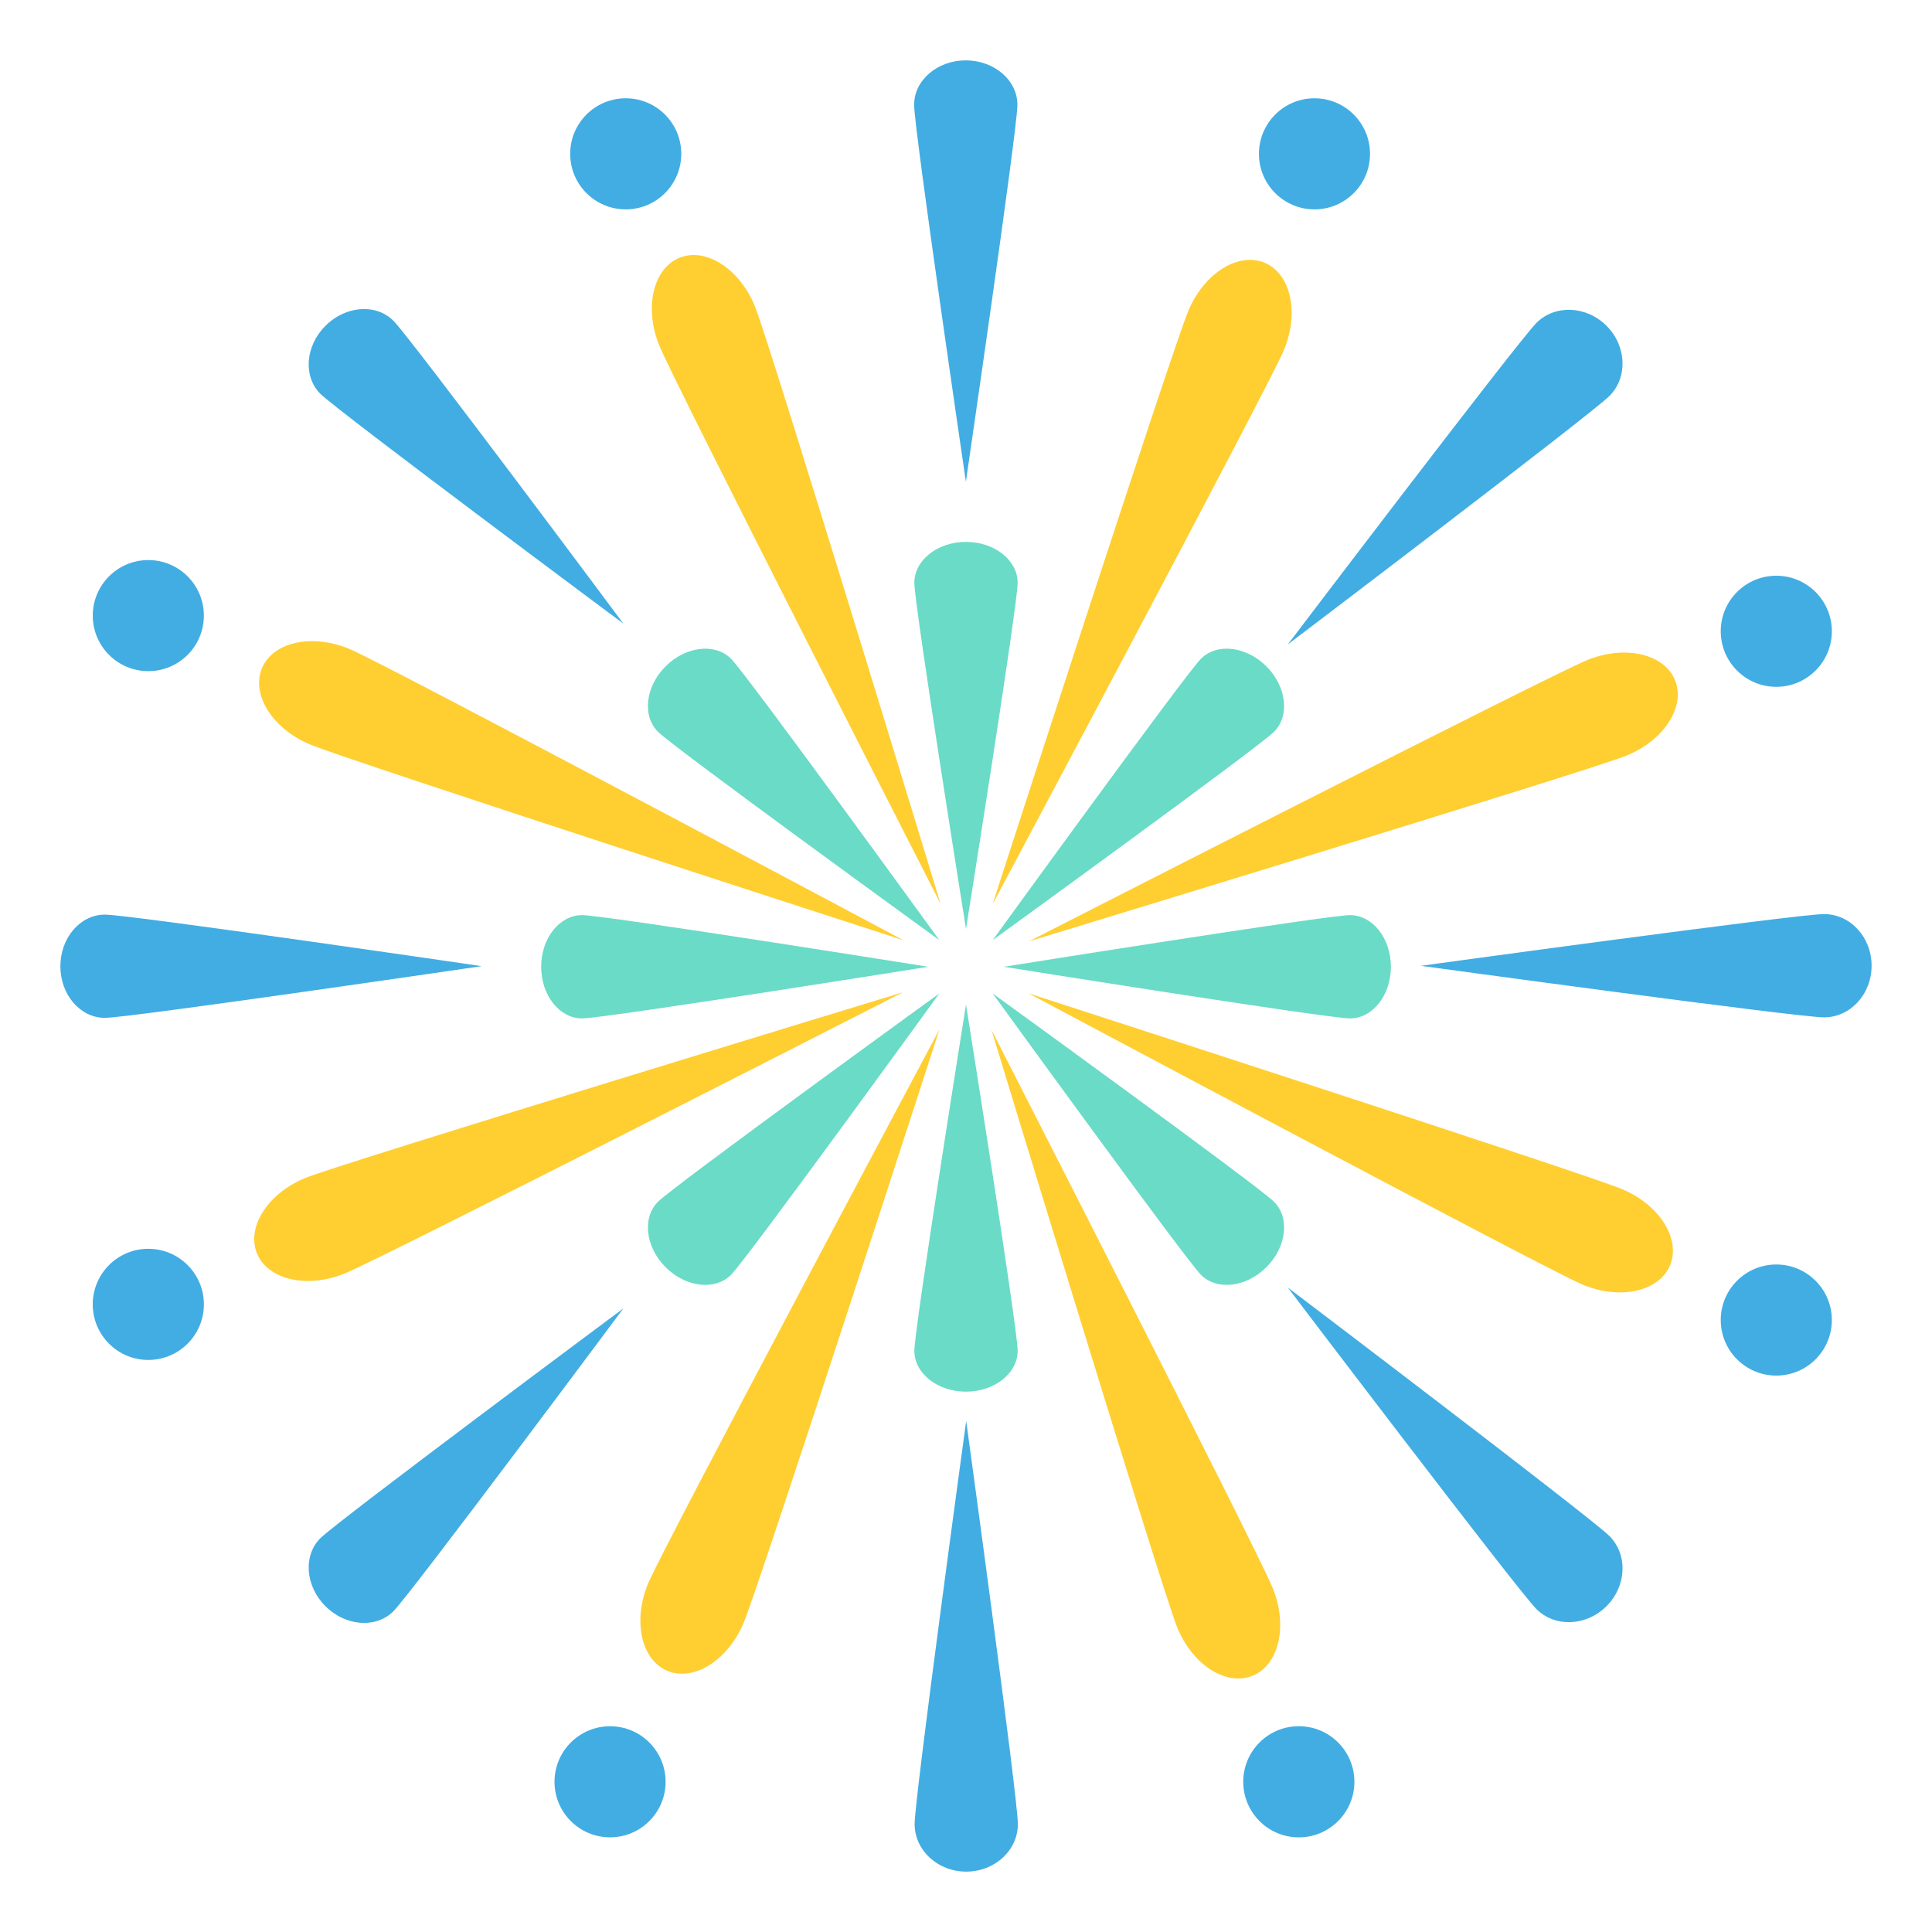
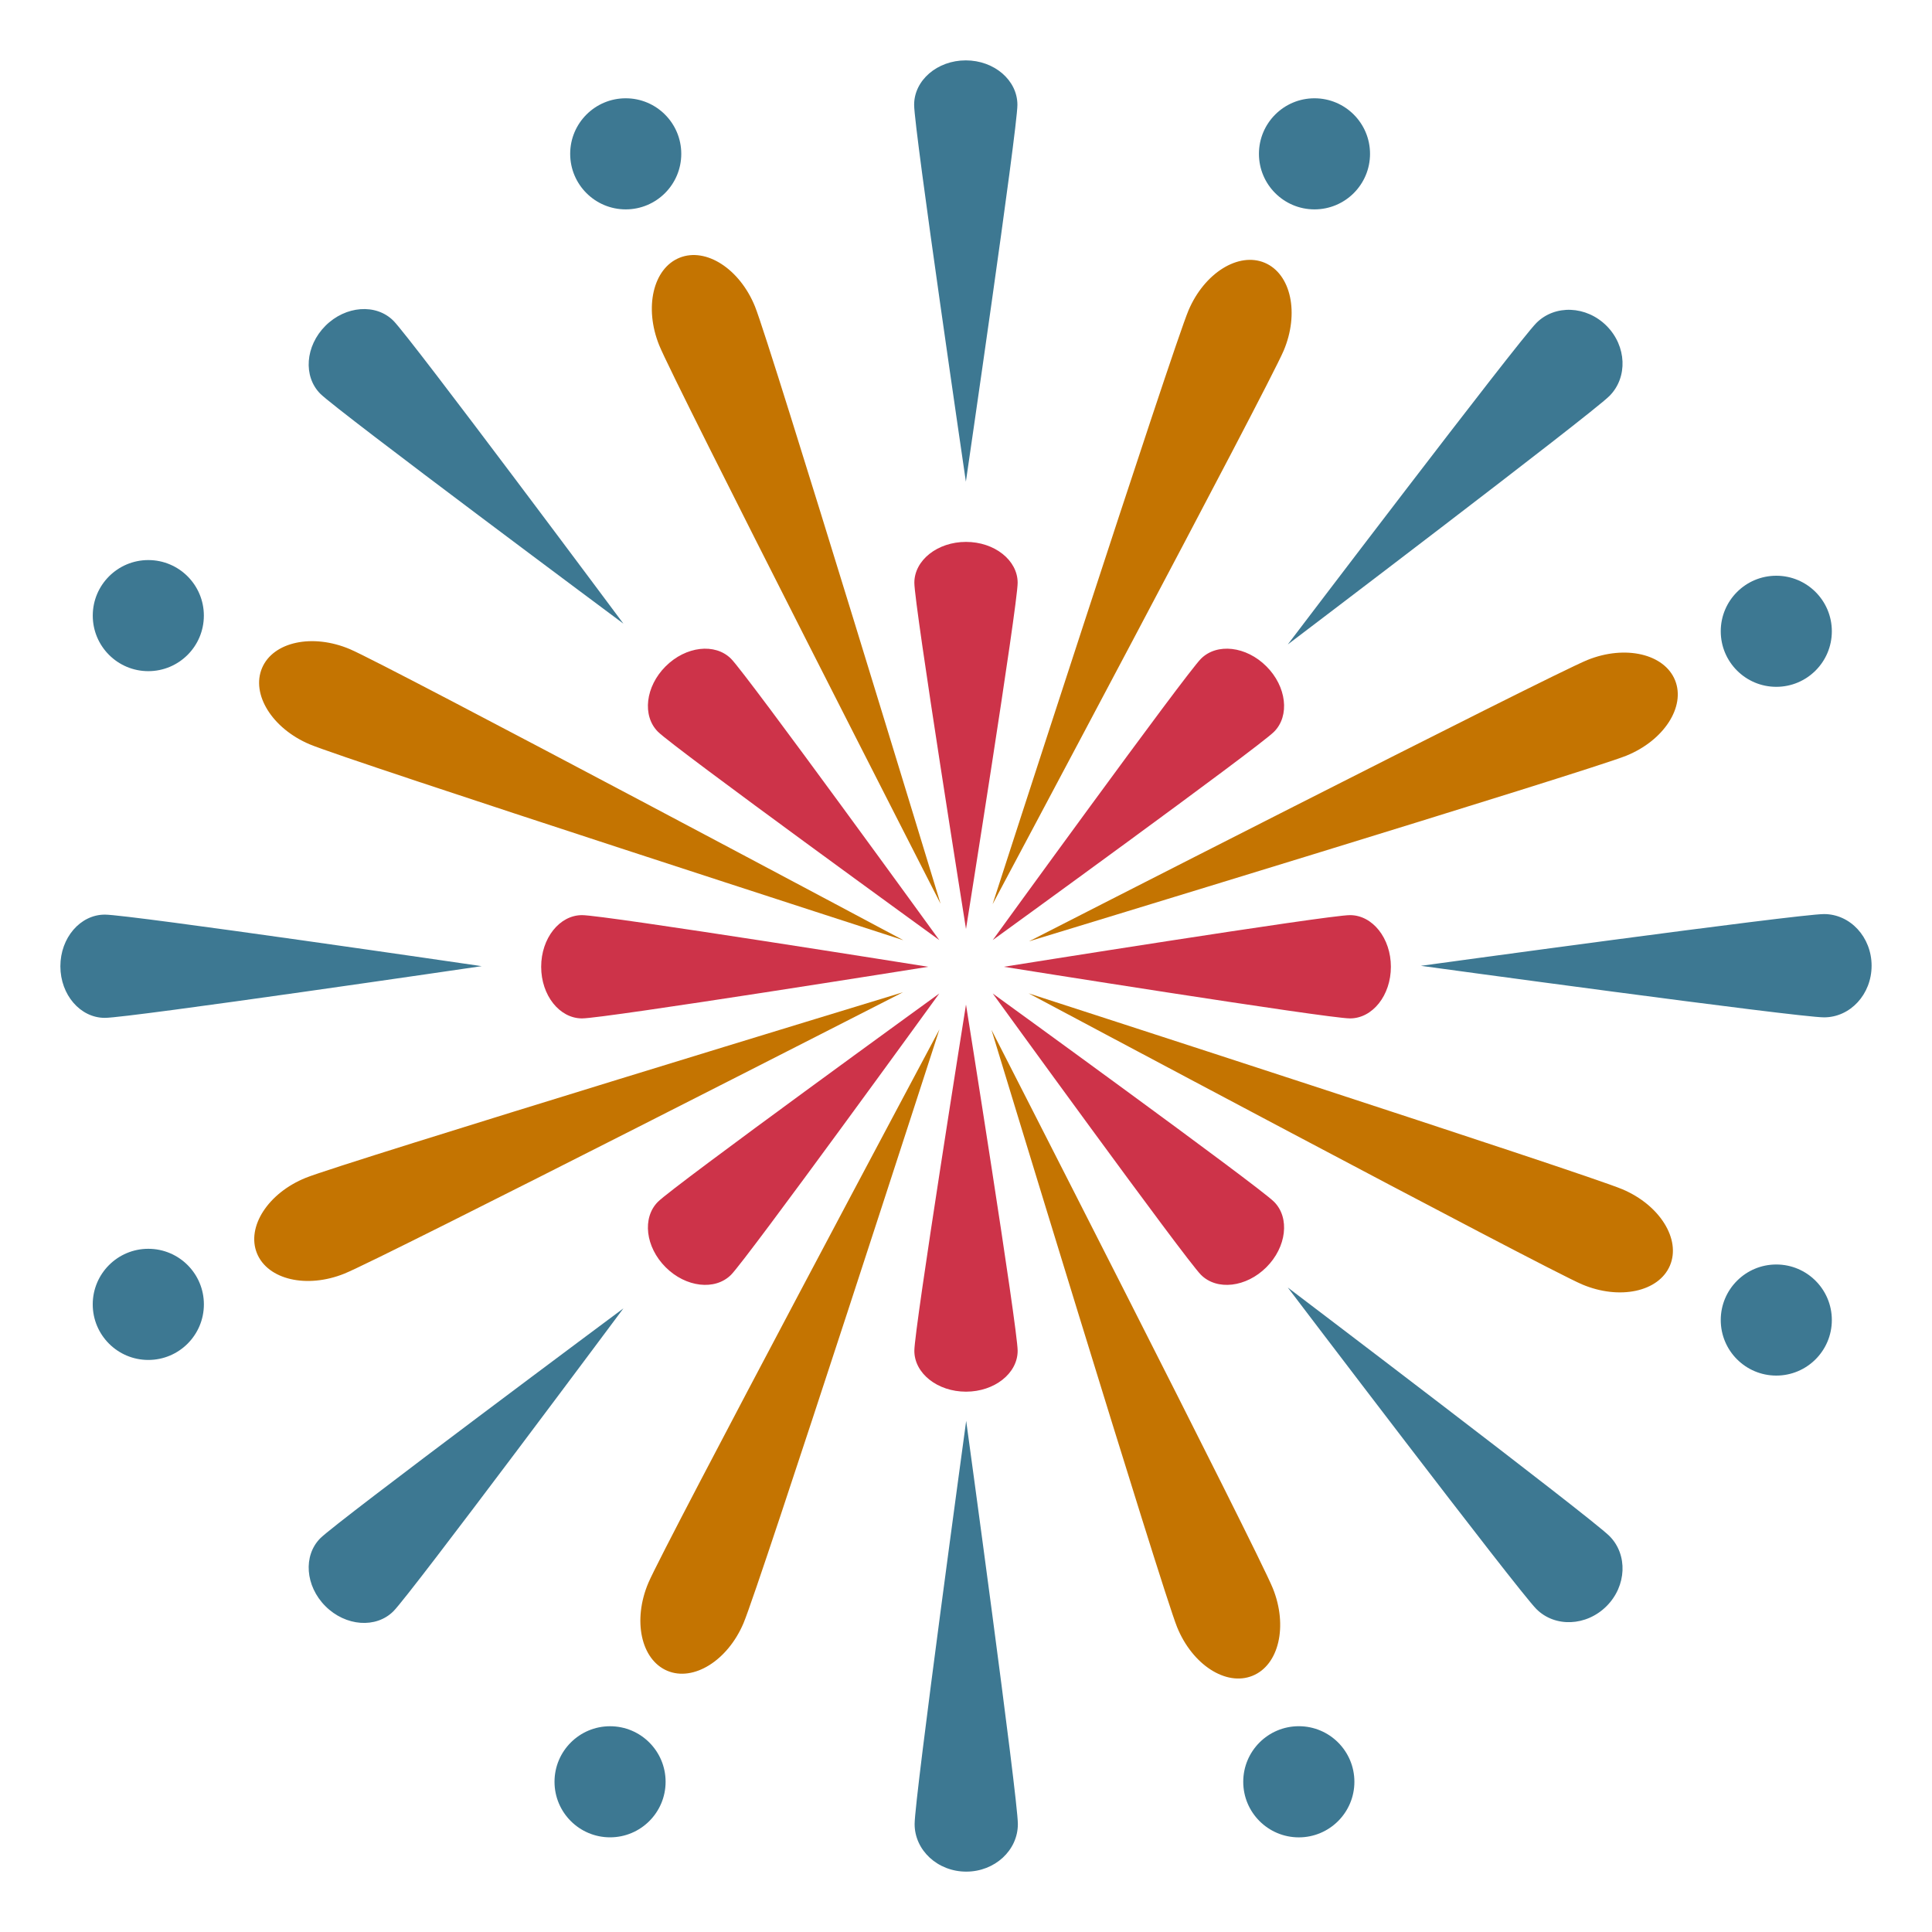
- <svg xmlns="http://www.w3.org/2000/svg" width="64" height="64" viewBox="0 0 64 64">
-   <path fill="#6ADBC6" d="M32 30.774s-1.711-10.721-1.711-11.469.767-1.354 1.711-1.354 1.711.606 1.711 1.354S32 30.774 32 30.774zM32 33.277s1.711 10.722 1.711 11.47c0 .747-.767 1.354-1.711 1.354s-1.711-.606-1.711-1.354c0-.748 1.711-11.47 1.711-11.47zM30.749 32.026s-10.721 1.71-11.468 1.71c-.748 0-1.354-.765-1.354-1.71s.606-1.711 1.354-1.711c.747 0 11.468 1.711 11.468 1.711zM33.252 32.026s10.721-1.711 11.469-1.711c.747 0 1.354.766 1.354 1.711 0 .945-.606 1.71-1.354 1.71-.748 0-11.469-1.71-11.469-1.71zM31.115 31.141s-8.791-6.371-9.319-6.9c-.529-.528-.416-1.499.253-2.167.668-.668 1.638-.781 2.167-.253.528.529 6.899 9.32 6.899 9.32zM32.886 32.911s8.791 6.37 9.318 6.899c.529.528.416 1.499-.253 2.168-.668.668-1.638.781-2.167.253-.528-.529-6.898-9.32-6.898-9.32zM31.115 32.911s-6.371 8.791-6.899 9.32c-.529.528-1.5.415-2.167-.253-.669-.669-.782-1.64-.253-2.168.528-.529 9.319-6.899 9.319-6.899zM32.886 31.141s6.37-8.791 6.898-9.32c.529-.528 1.499-.416 2.167.253.669.668.782 1.639.253 2.167-.527.53-9.318 6.9-9.318 6.9z" />
-   <g>
-     <path fill="#FFCE31" d="M31.157 29.937s-8.816-17.251-9.32-18.499c-.504-1.248-.203-2.546.674-2.9s1.996.371 2.5 1.618 6.146 19.781 6.146 19.781zM32.844 34.115s8.816 17.252 9.32 18.499c.504 1.248.202 2.546-.674 2.899-.877.355-1.995-.369-2.499-1.617s-6.147-19.781-6.147-19.781zM29.912 32.87s-17.252 8.815-18.5 9.319c-1.248.505-2.546.203-2.901-.674-.353-.875.371-1.995 1.619-2.499 1.247-.503 19.782-6.146 19.782-6.146zM34.089 31.182s17.252-8.816 18.499-9.32c1.249-.504 2.547-.203 2.901.674.354.876-.371 1.995-1.619 2.499-1.247.505-19.781 6.147-19.781 6.147zM29.926 31.146s-18.432-5.965-19.671-6.491c-1.239-.526-1.943-1.657-1.574-2.527.369-.87 1.673-1.149 2.912-.623 1.238.525 18.333 9.641 18.333 9.641zM34.074 32.906s18.432 5.966 19.672 6.491c1.238.524 1.943 1.657 1.573 2.526-.369.871-1.673 1.149-2.911.624-1.239-.526-18.334-9.641-18.334-9.641zM31.12 34.1s-5.965 18.433-6.491 19.671c-.526 1.239-1.658 1.944-2.527 1.575-.87-.37-1.149-1.674-.624-2.912.526-1.239 9.642-18.334 9.642-18.334zM32.881 29.952s5.964-18.433 6.49-19.671c.526-1.239 1.657-1.944 2.527-1.575.87.37 1.149 1.673.624 2.912-.526 1.239-9.641 18.334-9.641 18.334z" />
-   </g>
-   <g>
-     <path fill="#42ADE2" d="M32.006 47.068s1.712 12.484 1.712 13.355c.002.871-.764 1.577-1.709 1.577-.945.001-1.711-.706-1.711-1.576 0-.871 1.708-13.356 1.708-13.356zM31.996 15.956S30.282 4.288 30.282 3.474C30.28 2.66 31.047 2 31.992 2s1.711.659 1.711 1.473c0 .814-1.707 12.483-1.707 12.483zM42.659 42.65s10.04 7.616 10.655 8.232c.615.615.573 1.656-.095 2.324s-1.709.711-2.324.096c-.616-.614-8.236-10.652-8.236-10.652zM20.651 20.659s-9.462-7.039-10.039-7.614c-.575-.576-.5-1.583.168-2.252.668-.668 1.677-.744 2.252-.168.576.574 7.619 10.034 7.619 10.034zM42.659 21.349s7.62-10.036 8.236-10.651c.615-.616 1.656-.573 2.324.095.668.669.71 1.709.095 2.325-.615.615-10.655 8.231-10.655 8.231zM20.651 43.342s-7.043 9.459-7.619 10.033c-.575.575-1.584.5-2.252-.168s-.743-1.677-.168-2.252c.577-.574 10.039-7.613 10.039-7.613zM47.068 31.994s12.484-1.714 13.355-1.714c.871 0 1.576.766 1.576 1.71.001.945-.704 1.711-1.575 1.711-.87.002-13.356-1.707-13.356-1.707zM15.956 32.005S4.287 33.718 3.474 33.718C2.66 33.719 2 32.954 2 32.009c0-.945.66-1.711 1.473-1.711.814-.001 12.483 1.707 12.483 1.707z" />
-   </g>
-   <g fill="#42ADE2">
-     <circle cx="20.728" cy="5.096" r="1.84" />
-     <circle cx="43.544" cy="5.096" r="1.84" />
-     <circle cx="20.209" cy="59.024" r="1.84" />
-     <circle cx="43.025" cy="59.024" r="1.841" />
-     <circle cx="4.913" cy="43.209" r="1.841" />
-     <circle cx="4.913" cy="20.393" r="1.84" />
-     <circle cx="58.842" cy="43.728" r="1.84" />
-     <circle cx="58.842" cy="20.912" r="1.84" />
-   </g>
+ <svg xmlns="http://www.w3.org/2000/svg" width="64" height="64" viewBox="0 0 64 64" id="svg2" version="1.1">
+   <defs id="defs34" />
+   <path fill="#6ADBC6" d="M32 30.774s-1.711-10.721-1.711-11.469.767-1.354 1.711-1.354 1.711.606 1.711 1.354S32 30.774 32 30.774zM32 33.277s1.711 10.722 1.711 11.47c0 .747-.767 1.354-1.711 1.354s-1.711-.606-1.711-1.354c0-.748 1.711-11.47 1.711-11.47zM30.749 32.026s-10.721 1.71-11.468 1.71c-.748 0-1.354-.765-1.354-1.71s.606-1.711 1.354-1.711c.747 0 11.468 1.711 11.468 1.711zM33.252 32.026s10.721-1.711 11.469-1.711c.747 0 1.354.766 1.354 1.711 0 .945-.606 1.71-1.354 1.71-.748 0-11.469-1.71-11.469-1.71zM31.115 31.141s-8.791-6.371-9.319-6.9c-.529-.528-.416-1.499.253-2.167.668-.668 1.638-.781 2.167-.253.528.529 6.899 9.32 6.899 9.32zM32.886 32.911s8.791 6.37 9.318 6.899c.529.528.416 1.499-.253 2.168-.668.668-1.638.781-2.167.253-.528-.529-6.898-9.32-6.898-9.32zM31.115 32.911s-6.371 8.791-6.899 9.32c-.529.528-1.5.415-2.167-.253-.669-.669-.782-1.64-.253-2.168.528-.529 9.319-6.899 9.319-6.899zM32.886 31.141s6.37-8.791 6.898-9.32c.529-.528 1.499-.416 2.167.253.669.668.782 1.639.253 2.167-.527.53-9.318 6.9-9.318 6.9z" id="path4" style="fill:#cd3349;fill-opacity:1" />
+   <path style="fill:#c47401;fill-opacity:1" id="path8" d="m 31.157,29.937 c 0,0 -8.816,-17.251 -9.32,-18.499 -0.504,-1.248 -0.203,-2.546 0.674,-2.9 0.877,-0.354 1.996,0.371 2.5,1.618 0.504,1.247 6.146,19.781 6.146,19.781 z m 1.687,4.178 c 0,0 8.816,17.252 9.32,18.499 0.504,1.248 0.202,2.546 -0.674,2.899 -0.877,0.355 -1.995,-0.369 -2.499,-1.617 C 38.487,52.648 32.844,34.115 32.844,34.115 Z M 29.912,32.87 c 0,0 -17.252,8.815 -18.5,9.319 C 10.164,42.694 8.866,42.392 8.511,41.515 8.158,40.64 8.882,39.52 10.13,39.016 11.377,38.513 29.912,32.87 29.912,32.87 Z m 4.177,-1.688 c 0,0 17.252,-8.816 18.499,-9.32 1.249,-0.504 2.547,-0.203 2.901,0.674 0.354,0.876 -0.371,1.995 -1.619,2.499 -1.247,0.505 -19.781,6.147 -19.781,6.147 z m -4.163,-0.036 c 0,0 -18.432,-5.965 -19.671,-6.491 -1.239,-0.526 -1.943,-1.657 -1.574,-2.527 0.369,-0.87 1.673,-1.149 2.912,-0.623 1.238,0.525 18.333,9.641 18.333,9.641 z m 4.148,1.76 c 0,0 18.432,5.966 19.672,6.491 1.238,0.524 1.943,1.657 1.573,2.526 -0.369,0.871 -1.673,1.149 -2.911,0.624 C 51.169,42.021 34.074,32.906 34.074,32.906 Z M 31.12,34.1 c 0,0 -5.965,18.433 -6.491,19.671 -0.526,1.239 -1.658,1.944 -2.527,1.575 -0.87,-0.37 -1.149,-1.674 -0.624,-2.912 C 22.004,51.195 31.12,34.1 31.12,34.1 Z m 1.761,-4.148 c 0,0 5.964,-18.433 6.49,-19.671 0.526,-1.239 1.657,-1.944 2.527,-1.575 0.87,0.37 1.149,1.673 0.624,2.912 -0.526,1.239 -9.641,18.334 -9.641,18.334 z" />
+   <path style="fill:#3d7892;fill-opacity:1" id="path12" d="m 32.006,47.068 c 0,0 1.712,12.484 1.712,13.355 C 33.72,61.294 32.954,62 32.009,62 c -0.945,10e-4 -1.711,-0.706 -1.711,-1.576 0,-0.871 1.708,-13.356 1.708,-13.356 z m -0.01,-31.112 c 0,0 -1.714,-11.668 -1.714,-12.482 C 30.28,2.66 31.047,2 31.992,2 c 0.945,0 1.711,0.659 1.711,1.473 0,0.814 -1.707,12.483 -1.707,12.483 z M 42.659,42.65 c 0,0 10.04,7.616 10.655,8.232 0.615,0.615 0.573,1.656 -0.095,2.324 -0.668,0.668 -1.709,0.711 -2.324,0.096 C 50.279,52.688 42.659,42.65 42.659,42.65 Z M 20.651,20.659 c 0,0 -9.462,-7.039 -10.039,-7.614 -0.575,-0.576 -0.5,-1.583 0.168,-2.252 0.668,-0.668 1.677,-0.744 2.252,-0.168 0.576,0.574 7.619,10.034 7.619,10.034 z m 22.008,0.69 c 0,0 7.62,-10.036 8.236,-10.651 0.615,-0.616 1.656,-0.573 2.324,0.095 0.668,0.669 0.71,1.709 0.095,2.325 -0.615,0.615 -10.655,8.231 -10.655,8.231 z M 20.651,43.342 c 0,0 -7.043,9.459 -7.619,10.033 -0.575,0.575 -1.584,0.5 -2.252,-0.168 -0.668,-0.668 -0.743,-1.677 -0.168,-2.252 0.577,-0.574 10.039,-7.613 10.039,-7.613 z M 47.068,31.994 c 0,0 12.484,-1.714 13.355,-1.714 0.871,0 1.576,0.766 1.576,1.71 10e-4,0.945 -0.704,1.711 -1.575,1.711 -0.87,0.002 -13.356,-1.707 -13.356,-1.707 z m -31.112,0.011 c 0,0 -11.669,1.713 -12.482,1.713 C 2.66,33.719 2,32.954 2,32.009 c 0,-0.945 0.66,-1.711 1.473,-1.711 0.814,-10e-4 12.483,1.707 12.483,1.707 z" />
+   <circle style="fill:#3d7892;fill-opacity:1" id="circle16" r="1.84" cy="5.096" cx="20.728" />
+   <circle style="fill:#3d7892;fill-opacity:1" id="circle18" r="1.84" cy="5.096" cx="43.544" />
+   <circle style="fill:#3d7892;fill-opacity:1" id="circle20" r="1.84" cy="59.024" cx="20.209" />
+   <circle style="fill:#3d7892;fill-opacity:1" id="circle22" r="1.841" cy="59.024" cx="43.025" />
+   <circle style="fill:#3d7892;fill-opacity:1" id="circle24" r="1.841" cy="43.209" cx="4.913" />
+   <circle style="fill:#3d7892;fill-opacity:1" id="circle26" r="1.84" cy="20.393" cx="4.913" />
+   <circle style="fill:#3d7892;fill-opacity:1" id="circle28" r="1.84" cy="43.728" cx="58.842" />
+   <circle style="fill:#3d7892;fill-opacity:1" id="circle30" r="1.84" cy="20.912" cx="58.842" />
</svg>
